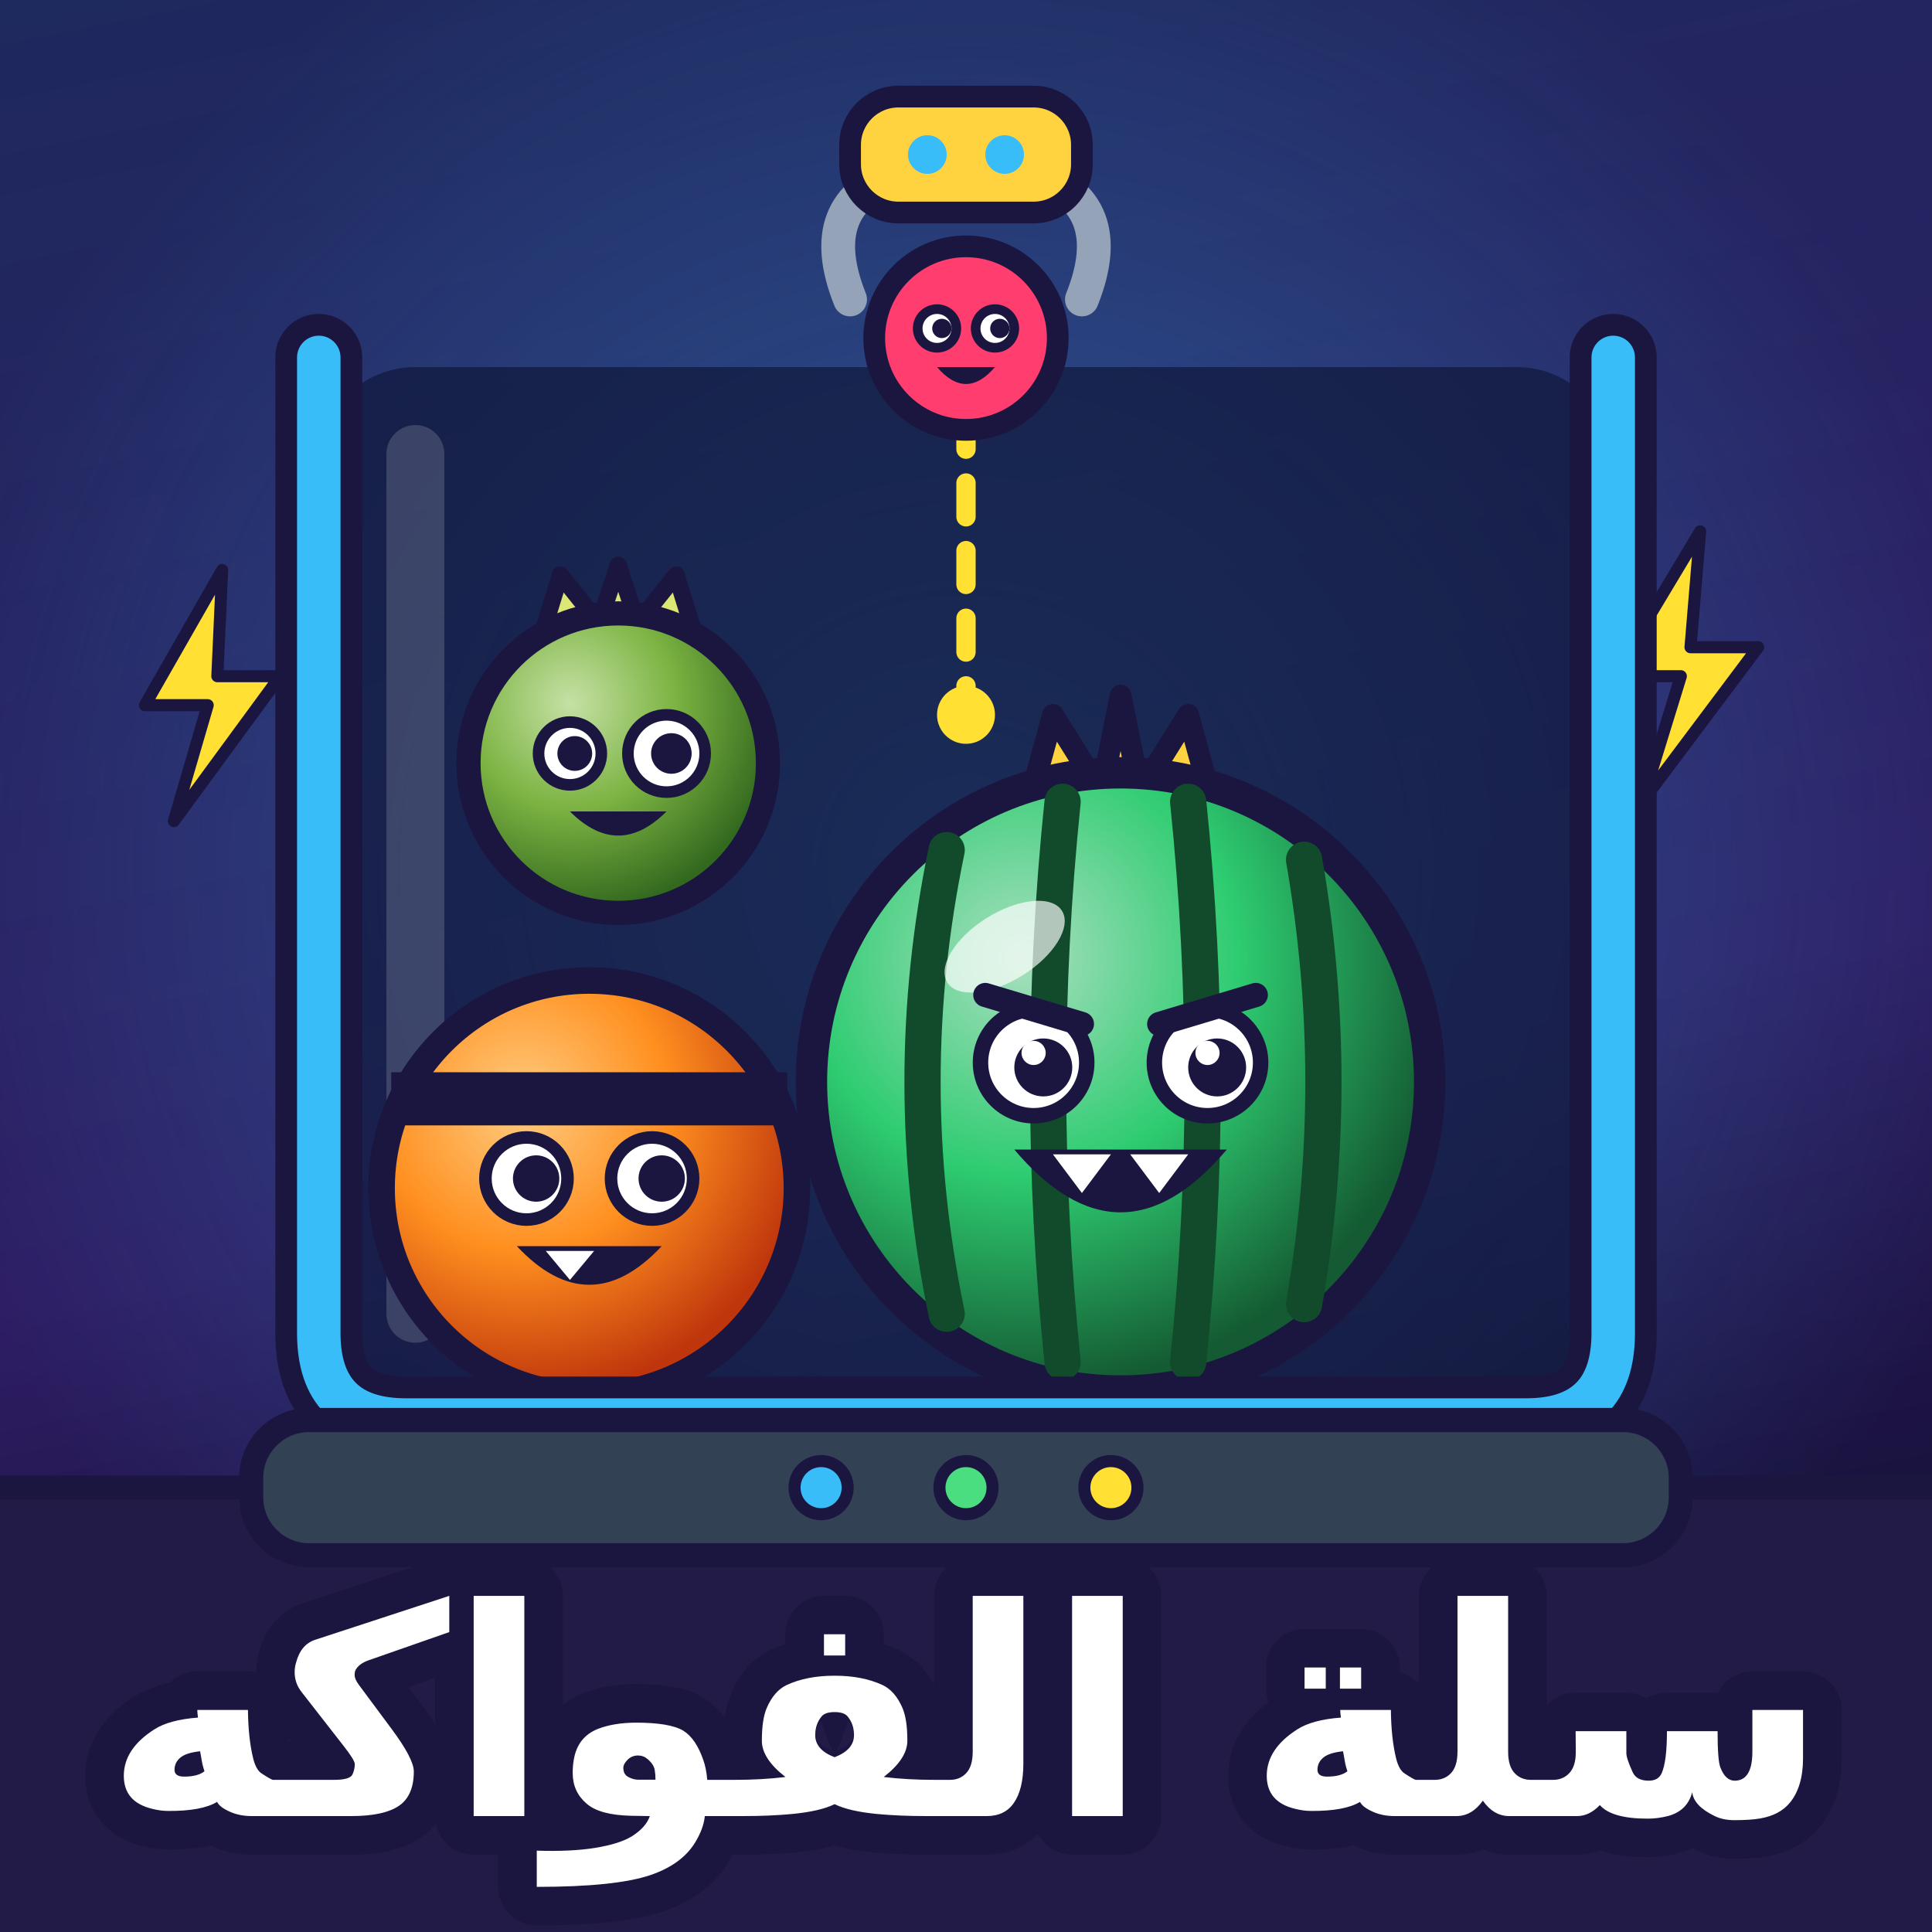
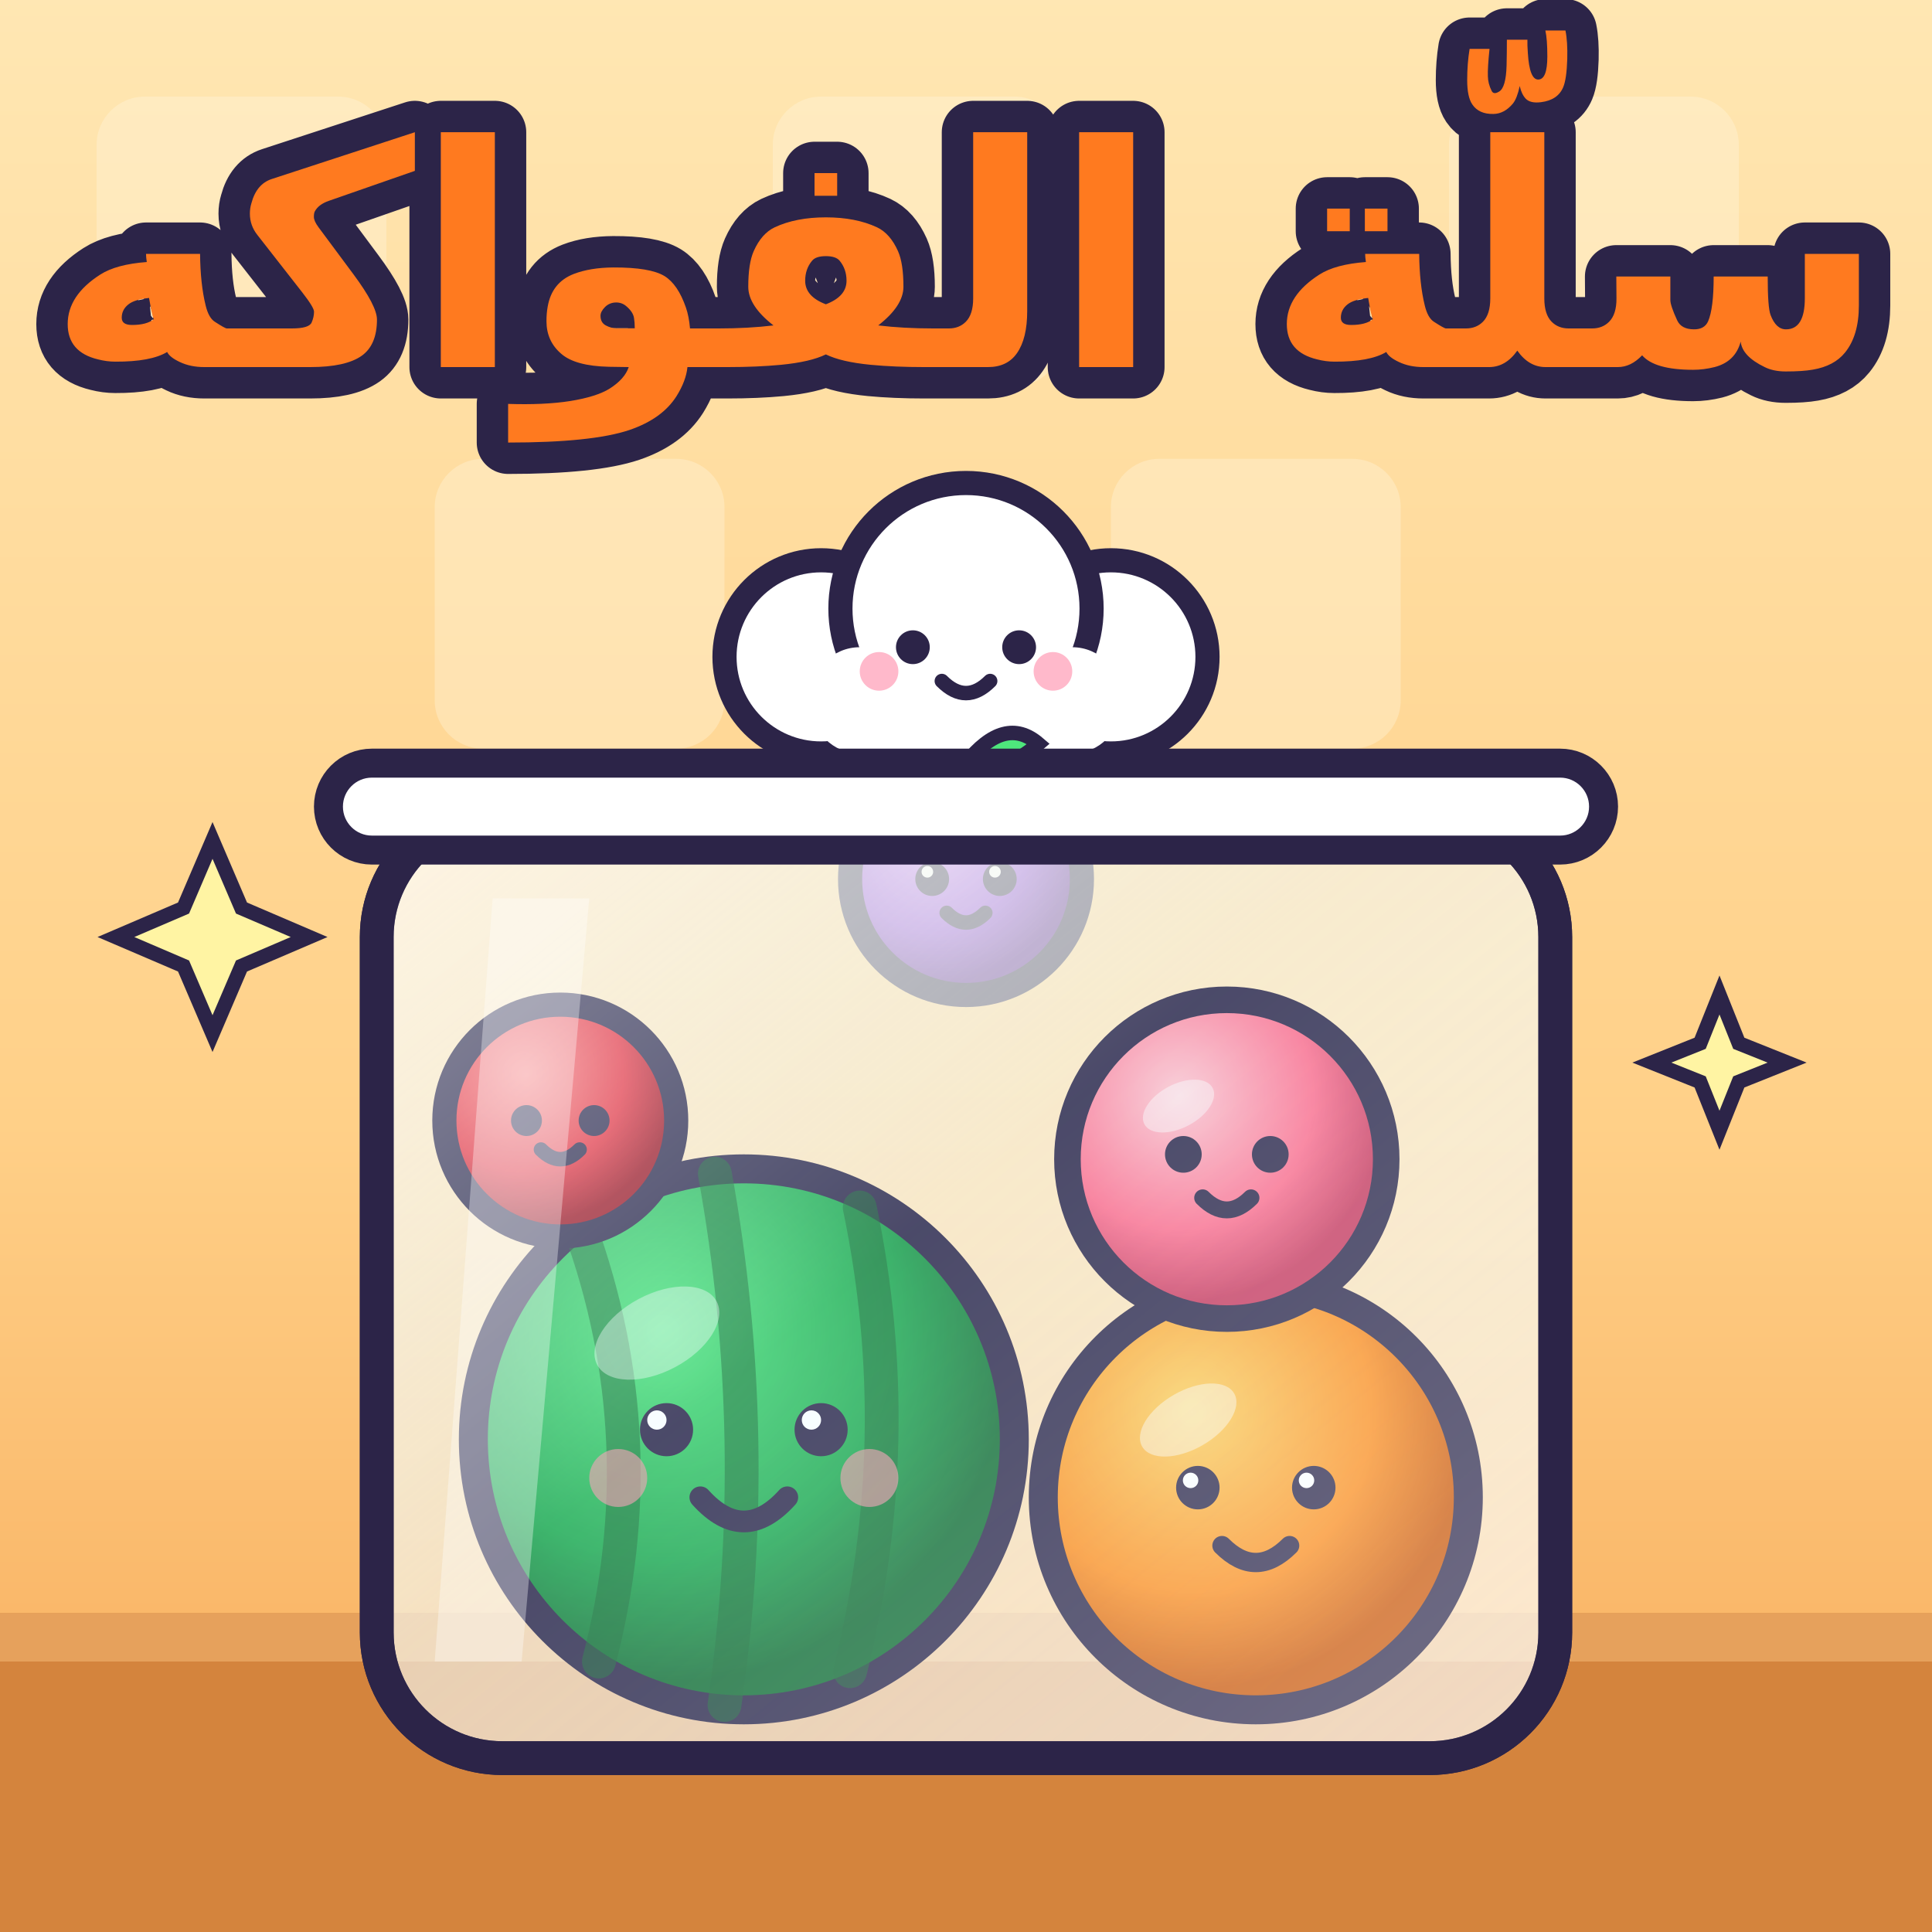
- <svg xmlns="http://www.w3.org/2000/svg" viewBox="0 0 400 400" width="400" height="400">
+ <svg xmlns="http://www.w3.org/2000/svg" viewBox="0 0 400 400">
  <defs>
-     <linearGradient id="bg" x1="0" y1="0" x2="0.2" y2="1">
-       <stop offset="0" stop-color="#1e295e" />
-       <stop offset="0.65" stop-color="#2e1d64" />
-       <stop offset="1" stop-color="#140f34" />
+     <linearGradient id="bg" x1="0" y1="0" x2="0" y2="1">
+       <stop offset="0%" stop-color="#ffe7b3" />
+       <stop offset="58%" stop-color="#ffd088" />
+       <stop offset="100%" stop-color="#f6a856" />
    </linearGradient>
-     <radialGradient id="glow" cx="0.5" cy="0.45" r="0.55">
-       <stop offset="0" stop-color="#38bdf8" stop-opacity="0.38" />
-       <stop offset="1" stop-color="#38bdf8" stop-opacity="0" />
+     <linearGradient id="glass" x1="0" y1="0" x2="1" y2="1">
+       <stop offset="0%" stop-color="#ffffff" stop-opacity="0.52" />
+       <stop offset="45%" stop-color="#d8f6ff" stop-opacity="0.18" />
+       <stop offset="100%" stop-color="#ffffff" stop-opacity="0.35" />
+     </linearGradient>
+     <radialGradient id="wm" cx="35%" cy="30%" r="65%">
+       <stop offset="0%" stop-color="#4ee67c" />
+       <stop offset="65%" stop-color="#1ca84d" />
+       <stop offset="100%" stop-color="#106b30" />
    </radialGradient>
-     <radialGradient id="melon" cx="0.34" cy="0.3" r="0.7">
-       <stop offset="0" stop-color="#a9dfbf" />
-       <stop offset="0.5" stop-color="#2ecc71" />
-       <stop offset="1" stop-color="#145a32" />
+     <radialGradient id="org" cx="35%" cy="30%" r="65%">
+       <stop offset="0%" stop-color="#ffd15c" />
+       <stop offset="65%" stop-color="#ff8c1a" />
+       <stop offset="100%" stop-color="#cc5200" />
    </radialGradient>
-     <radialGradient id="orange" cx="0.34" cy="0.3" r="0.7">
-       <stop offset="0" stop-color="#ffcc80" />
-       <stop offset="0.5" stop-color="#ff8f1f" />
-       <stop offset="1" stop-color="#bf360c" />
+     <radialGradient id="pch" cx="35%" cy="30%" r="65%">
+       <stop offset="0%" stop-color="#ffc7d1" />
+       <stop offset="65%" stop-color="#ff6b8b" />
+       <stop offset="100%" stop-color="#c9365b" />
    </radialGradient>
-     <radialGradient id="kiwi" cx="0.34" cy="0.3" r="0.7">
-       <stop offset="0" stop-color="#c5e1a5" />
-       <stop offset="0.5" stop-color="#7cb342" />
-       <stop offset="1" stop-color="#33691e" />
+     <radialGradient id="plm" cx="35%" cy="30%" r="65%">
+       <stop offset="0%" stop-color="#d28cff" />
+       <stop offset="65%" stop-color="#8b42d9" />
+       <stop offset="100%" stop-color="#531d8f" />
+     </radialGradient>
+     <radialGradient id="str" cx="35%" cy="30%" r="65%">
+       <stop offset="0%" stop-color="#ff7c7c" />
+       <stop offset="65%" stop-color="#e82e3c" />
+       <stop offset="100%" stop-color="#9e1220" />
    </radialGradient>
  </defs>
  <rect width="400" height="400" fill="url(#bg)" />
-   <rect width="400" height="400" fill="url(#glow)" />
-   <rect x="0" y="308" width="400" height="92" fill="#231b47" />
-   <line x1="0" y1="308" x2="400" y2="308" stroke="#1b1640" stroke-width="5" />
-   <rect x="66" y="76" width="268" height="218" rx="20" fill="#0f1738" fill-opacity="0.68" />
-   <rect x="80" y="88" width="12" height="190" rx="6" fill="#ffffff" opacity="0.16" />
-   <line x1="200" y1="58" x2="200" y2="148" stroke="#ffe033" stroke-width="4" stroke-dasharray="7 7" stroke-linecap="round" />
-   <circle cx="200" cy="148" r="6" fill="#ffe033" />
-   <g transform="translate(200 40)">
-     <path d="M-24 22 Q-32 2 -14 -4 M24 22 Q32 2 14 -4" fill="none" stroke="#94a3b8" stroke-width="7" stroke-linecap="round" />
-     <rect x="-24" y="-20" width="48" height="24" rx="10" fill="#ffd23f" stroke="#1b1640" stroke-width="4.5" />
-     <circle cx="-8" cy="-8" r="4" fill="#38bdf8" />
-     <circle cx="8" cy="-8" r="4" fill="#38bdf8" />
-     <g transform="translate(0 30)">
-       <circle r="19" fill="#ff3d6e" stroke="#1b1640" stroke-width="4.5" />
-       <circle cx="-6" cy="-2" r="4" fill="#fff" stroke="#1b1640" stroke-width="2" />
-       <circle cx="6" cy="-2" r="4" fill="#fff" stroke="#1b1640" stroke-width="2" />
-       <circle cx="-5" cy="-2" r="2" fill="#1b1640" />
-       <circle cx="7" cy="-2" r="2" fill="#1b1640" />
-       <path d="M-6 6 Q0 13 6 6 Z" fill="#1b1640" />
+   <g fill="#fff6df" opacity="0.35">
+     <rect x="20" y="20" width="60" height="60" rx="10" />
+     <rect x="160" y="20" width="60" height="60" rx="10" />
+     <rect x="300" y="20" width="60" height="60" rx="10" />
+     <rect x="90" y="95" width="60" height="60" rx="10" />
+     <rect x="230" y="95" width="60" height="60" rx="10" />
+   </g>
+   <rect x="0" y="334" width="400" height="66" fill="#d4843d" />
+   <rect x="0" y="334" width="400" height="10" fill="#e6a15c" />
+   <g transform="translate(200 132)">
+     <g fill="#ffffff" stroke="#2c2448" stroke-width="5" stroke-linejoin="round">
+       <circle cx="-30" cy="4" r="20" />
+       <circle cx="30" cy="4" r="20" />
+       <circle cx="0" cy="-6" r="26" />
+       <rect x="-32" y="2" width="64" height="22" rx="10" stroke="none" />
    </g>
+     <circle cx="-11" cy="2" r="3.5" fill="#2c2448" />
+     <circle cx="11" cy="2" r="3.5" fill="#2c2448" />
+     <path d="M-5 9 Q0 14 5 9" fill="none" stroke="#2c2448" stroke-width="3" stroke-linecap="round" />
+     <circle cx="-18" cy="7" r="4" fill="#ff9bb5" opacity="0.7" />
+     <circle cx="18" cy="7" r="4" fill="#ff9bb5" opacity="0.7" />
  </g>
-   <g transform="translate(232 224)">
-     <path d="M-20 -54 L-14 -76 L-4 -60 L0 -80 L4 -60 L14 -76 L20 -54 Z" fill="#ffd23f" stroke="#1b1640" stroke-width="4.5" stroke-linejoin="round" />
-     <circle r="64" fill="url(#melon)" stroke="#1b1640" stroke-width="6.5" />
-     <g fill="none" stroke="#114b2b" stroke-width="7.5" stroke-linecap="round">
-       <path d="M-36 -48 Q-46 0 -36 48" />
-       <path d="M-12 -58 Q-18 0 -12 58" />
-       <path d="M14 -58 Q20 0 14 58" />
-       <path d="M38 -46 Q46 0 38 46" />
-     </g>
-     <ellipse cx="-24" cy="-28" rx="14" ry="7" transform="rotate(-32 -24 -28)" fill="#fff" opacity="0.68" />
-     <circle cx="-18" cy="-4" r="11" fill="#fff" stroke="#1b1640" stroke-width="3.2" />
-     <circle cx="18" cy="-4" r="11" fill="#fff" stroke="#1b1640" stroke-width="3.2" />
-     <circle cx="-16" cy="-3" r="6" fill="#1b1640" />
-     <circle cx="20" cy="-3" r="6" fill="#1b1640" />
-     <circle cx="-18" cy="-6" r="2.5" fill="#fff" />
-     <circle cx="18" cy="-6" r="2.5" fill="#fff" />
-     <path d="M-28 -18 L-8 -12 M28 -18 L8 -12" stroke="#1b1640" stroke-width="5" stroke-linecap="round" />
-     <path d="M-22 14 Q0 40 22 14 Z" fill="#1b1640" />
-     <path d="M-14 15 L-8 23 L-2 15 M2 15 L8 23 L14 15" fill="#fff" />
+   <g transform="translate(200 182)">
+     <circle r="24" fill="url(#plm)" stroke="#2c2448" stroke-width="5" />
+     <ellipse cx="-8" cy="-8" rx="6" ry="3.5" transform="rotate(-30 -8 -8)" fill="#ffffff" opacity="0.55" />
+     <path d="M0 -24 Q8 -34 15 -28 Q7 -21 0 -24Z" fill="#4ee67c" stroke="#2c2448" stroke-width="3" />
+     <circle cx="-7" cy="0" r="3.5" fill="#2c2448" />
+     <circle cx="7" cy="0" r="3.5" fill="#2c2448" />
+     <circle cx="-8" cy="-1.5" r="1.2" fill="#fff" />
+     <circle cx="6" cy="-1.5" r="1.2" fill="#fff" />
+     <path d="M-4 7 Q0 11 4 7" fill="none" stroke="#2c2448" stroke-width="3" stroke-linecap="round" />
  </g>
-   <g transform="translate(122 246)">
-     <circle r="43" fill="url(#orange)" stroke="#1b1640" stroke-width="5.5" />
-     <rect x="-41" y="-24" width="82" height="11" fill="#1b1640" />
-     <circle cx="-13" cy="-2" r="8.5" fill="#fff" stroke="#1b1640" stroke-width="2.6" />
-     <circle cx="13" cy="-2" r="8.5" fill="#fff" stroke="#1b1640" stroke-width="2.6" />
-     <circle cx="-11" cy="-2" r="4.8" fill="#1b1640" />
-     <circle cx="15" cy="-2" r="4.8" fill="#1b1640" />
-     <path d="M-15 12 Q0 28 15 12 Z" fill="#1b1640" />
-     <path d="M-9 13 L-4 19 L1 13" fill="#fff" />
+   <rect x="78" y="168" width="244" height="196" rx="26" fill="#fff9eb" fill-opacity="0.58" stroke="#2c2448" stroke-width="7" />
+   <g transform="translate(154 298)">
+     <circle r="56" fill="url(#wm)" stroke="#2c2448" stroke-width="6" />
+     <path d="M-34 -44 Q-18 0 -30 46 M-6 -55 Q4 0 -4 55 M24 -48 Q34 0 22 48" fill="none" stroke="#11662e" stroke-width="7" stroke-linecap="round" opacity="0.55" />
+     <ellipse cx="-18" cy="-22" rx="14" ry="8" transform="rotate(-28 -18 -22)" fill="#fff" opacity="0.4" />
+     <circle cx="-16" cy="-2" r="5.5" fill="#2c2448" />
+     <circle cx="16" cy="-2" r="5.5" fill="#2c2448" />
+     <circle cx="-18" cy="-4" r="2" fill="#fff" />
+     <circle cx="14" cy="-4" r="2" fill="#fff" />
+     <path d="M-9 12 Q0 22 9 12" fill="none" stroke="#2c2448" stroke-width="4.5" stroke-linecap="round" />
+     <circle cx="-26" cy="8" r="6" fill="#ff8fa8" opacity="0.6" />
+     <circle cx="26" cy="8" r="6" fill="#ff8fa8" opacity="0.6" />
  </g>
-   <g transform="translate(128 158)">
-     <path d="M-16 -26 L-12 -39 L-4 -29 L0 -41 L4 -29 L12 -39 L16 -26 Z" fill="#dce775" stroke="#1b1640" stroke-width="3.5" stroke-linejoin="round" />
-     <circle r="31" fill="url(#kiwi)" stroke="#1b1640" stroke-width="5" />
-     <circle cx="-10" cy="-2" r="6.5" fill="#fff" stroke="#1b1640" stroke-width="2.4" />
-     <circle cx="10" cy="-2" r="8" fill="#fff" stroke="#1b1640" stroke-width="2.4" />
-     <circle cx="-9" cy="-2" r="3.6" fill="#1b1640" />
-     <circle cx="11" cy="-2" r="4.2" fill="#1b1640" />
-     <path d="M-10 10 Q0 20 10 10 Z" fill="#1b1640" />
+   <g transform="translate(260 310)">
+     <circle r="44" fill="url(#org)" stroke="#2c2448" stroke-width="6" />
+     <ellipse cx="-14" cy="-16" rx="11" ry="6" transform="rotate(-30 -14 -16)" fill="#fff" opacity="0.45" />
+     <circle cx="-12" cy="-2" r="4.5" fill="#2c2448" />
+     <circle cx="12" cy="-2" r="4.5" fill="#2c2448" />
+     <circle cx="-13.5" cy="-3.5" r="1.6" fill="#fff" />
+     <circle cx="10.5" cy="-3.5" r="1.6" fill="#fff" />
+     <path d="M-7 10 Q0 17 7 10" fill="none" stroke="#2c2448" stroke-width="4" stroke-linecap="round" />
  </g>
-   <g fill="#ffe033" stroke="#1b1640" stroke-width="2.5" stroke-linejoin="round">
-     <path d="M352 110 L334 140 H348 L340 166 L364 134 H350 Z" />
-     <path d="M46 118 L30 146 H43 L36 170 L58 140 H45 Z" />
+   <g transform="translate(254 240)">
+     <circle r="33" fill="url(#pch)" stroke="#2c2448" stroke-width="5.5" />
+     <ellipse cx="-10" cy="-11" rx="8" ry="4.5" transform="rotate(-28 -10 -11)" fill="#fff" opacity="0.45" />
+     <circle cx="-9" cy="-1" r="3.8" fill="#2c2448" />
+     <circle cx="9" cy="-1" r="3.8" fill="#2c2448" />
+     <path d="M-5 8 Q0 13 5 8" fill="none" stroke="#2c2448" stroke-width="3.5" stroke-linecap="round" />
  </g>
-   <path d="M66 74 V276 Q66 294 84 294 H316 Q334 294 334 276 V74" fill="none" stroke="#1b1640" stroke-width="18" stroke-linecap="round" />
-   <path d="M66 74 V276 Q66 294 84 294 H316 Q334 294 334 276 V74" fill="none" stroke="#38bdf8" stroke-width="9" stroke-linecap="round" />
-   <rect x="52" y="294" width="296" height="28" rx="12" fill="#334155" stroke="#1b1640" stroke-width="5" />
-   <circle cx="170" cy="308" r="5.5" fill="#38bdf8" stroke="#1b1640" stroke-width="2.5" />
-   <circle cx="200" cy="308" r="5.5" fill="#4ade80" stroke="#1b1640" stroke-width="2.5" />
-   <circle cx="230" cy="308" r="5.5" fill="#ffe033" stroke="#1b1640" stroke-width="2.5" />
-   <g font-family="Fredoka, 'Segoe UI', Tahoma, sans-serif" font-weight="700" text-anchor="middle" direction="rtl">
-     <text x="200" y="376" font-size="60" fill="#1b1640" stroke="#1b1640" stroke-width="16" stroke-linejoin="round" paint-order="stroke">سلة الفواكه</text>
-     <text x="200" y="376" font-size="60" fill="#ffffff">سلة الفواكه</text>
+   <g transform="translate(116 232)">
+     <circle r="24" fill="url(#str)" stroke="#2c2448" stroke-width="5" />
+     <circle cx="-7" cy="0" r="3.2" fill="#2c2448" />
+     <circle cx="7" cy="0" r="3.2" fill="#2c2448" />
+     <path d="M-4 6 Q0 10 4 6" fill="none" stroke="#2c2448" stroke-width="3" stroke-linecap="round" />
  </g>
+   <rect x="78" y="168" width="244" height="196" rx="26" fill="url(#glass)" stroke="#2c2448" stroke-width="7" />
+   <path d="M102 186 L122 186 L108 344 L90 344 Z" fill="#ffffff" opacity="0.34" />
+   <rect x="68" y="158" width="264" height="18" rx="9" fill="#ffffff" stroke="#2c2448" stroke-width="6" />
+   <g fill="#fff4a3" stroke="#2c2448" stroke-width="3">
+     <path d="M44 174 L50 188 L64 194 L50 200 L44 214 L38 200 L24 194 L38 188 Z" />
+     <path d="M356 206 L360 216 L370 220 L360 224 L356 234 L352 224 L342 220 L352 216 Z" />
+   </g>
+   <text x="200" y="76" text-anchor="middle" direction="rtl" font-family="Fredoka, 'Baloo Bhaijaan 2', Tahoma, sans-serif" font-size="64" font-weight="700" fill="#ff7a1f" stroke="#2c2448" stroke-width="13" stroke-linejoin="round" paint-order="stroke fill">سلّة الفواكه</text>
</svg>
